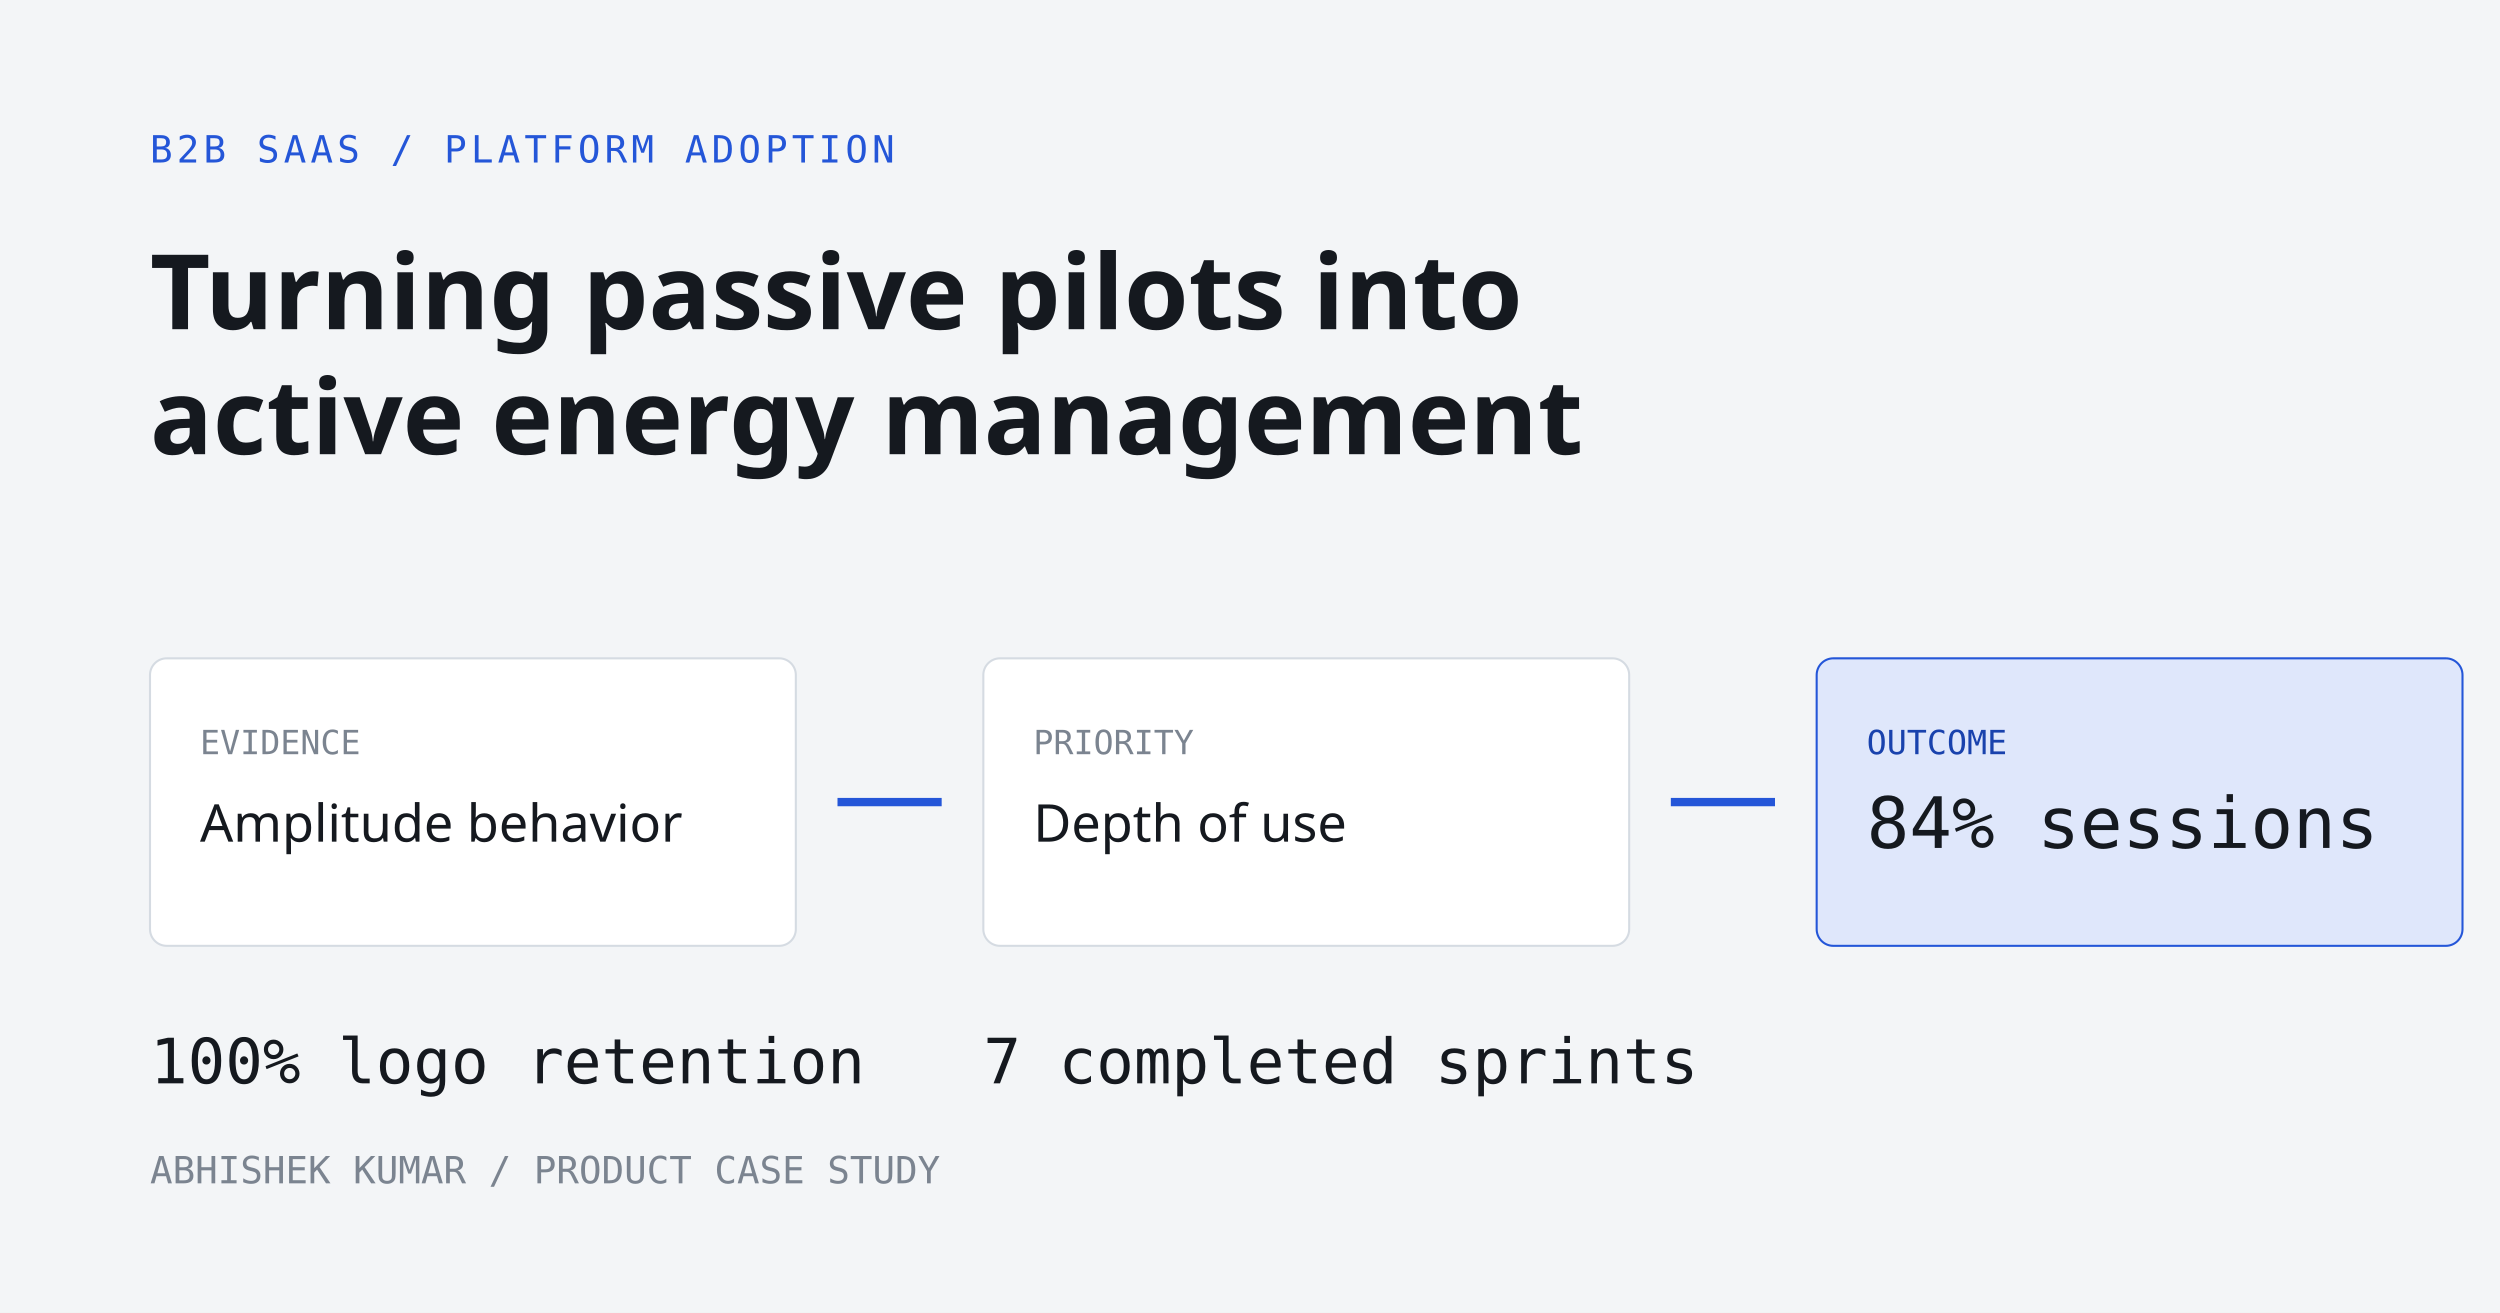
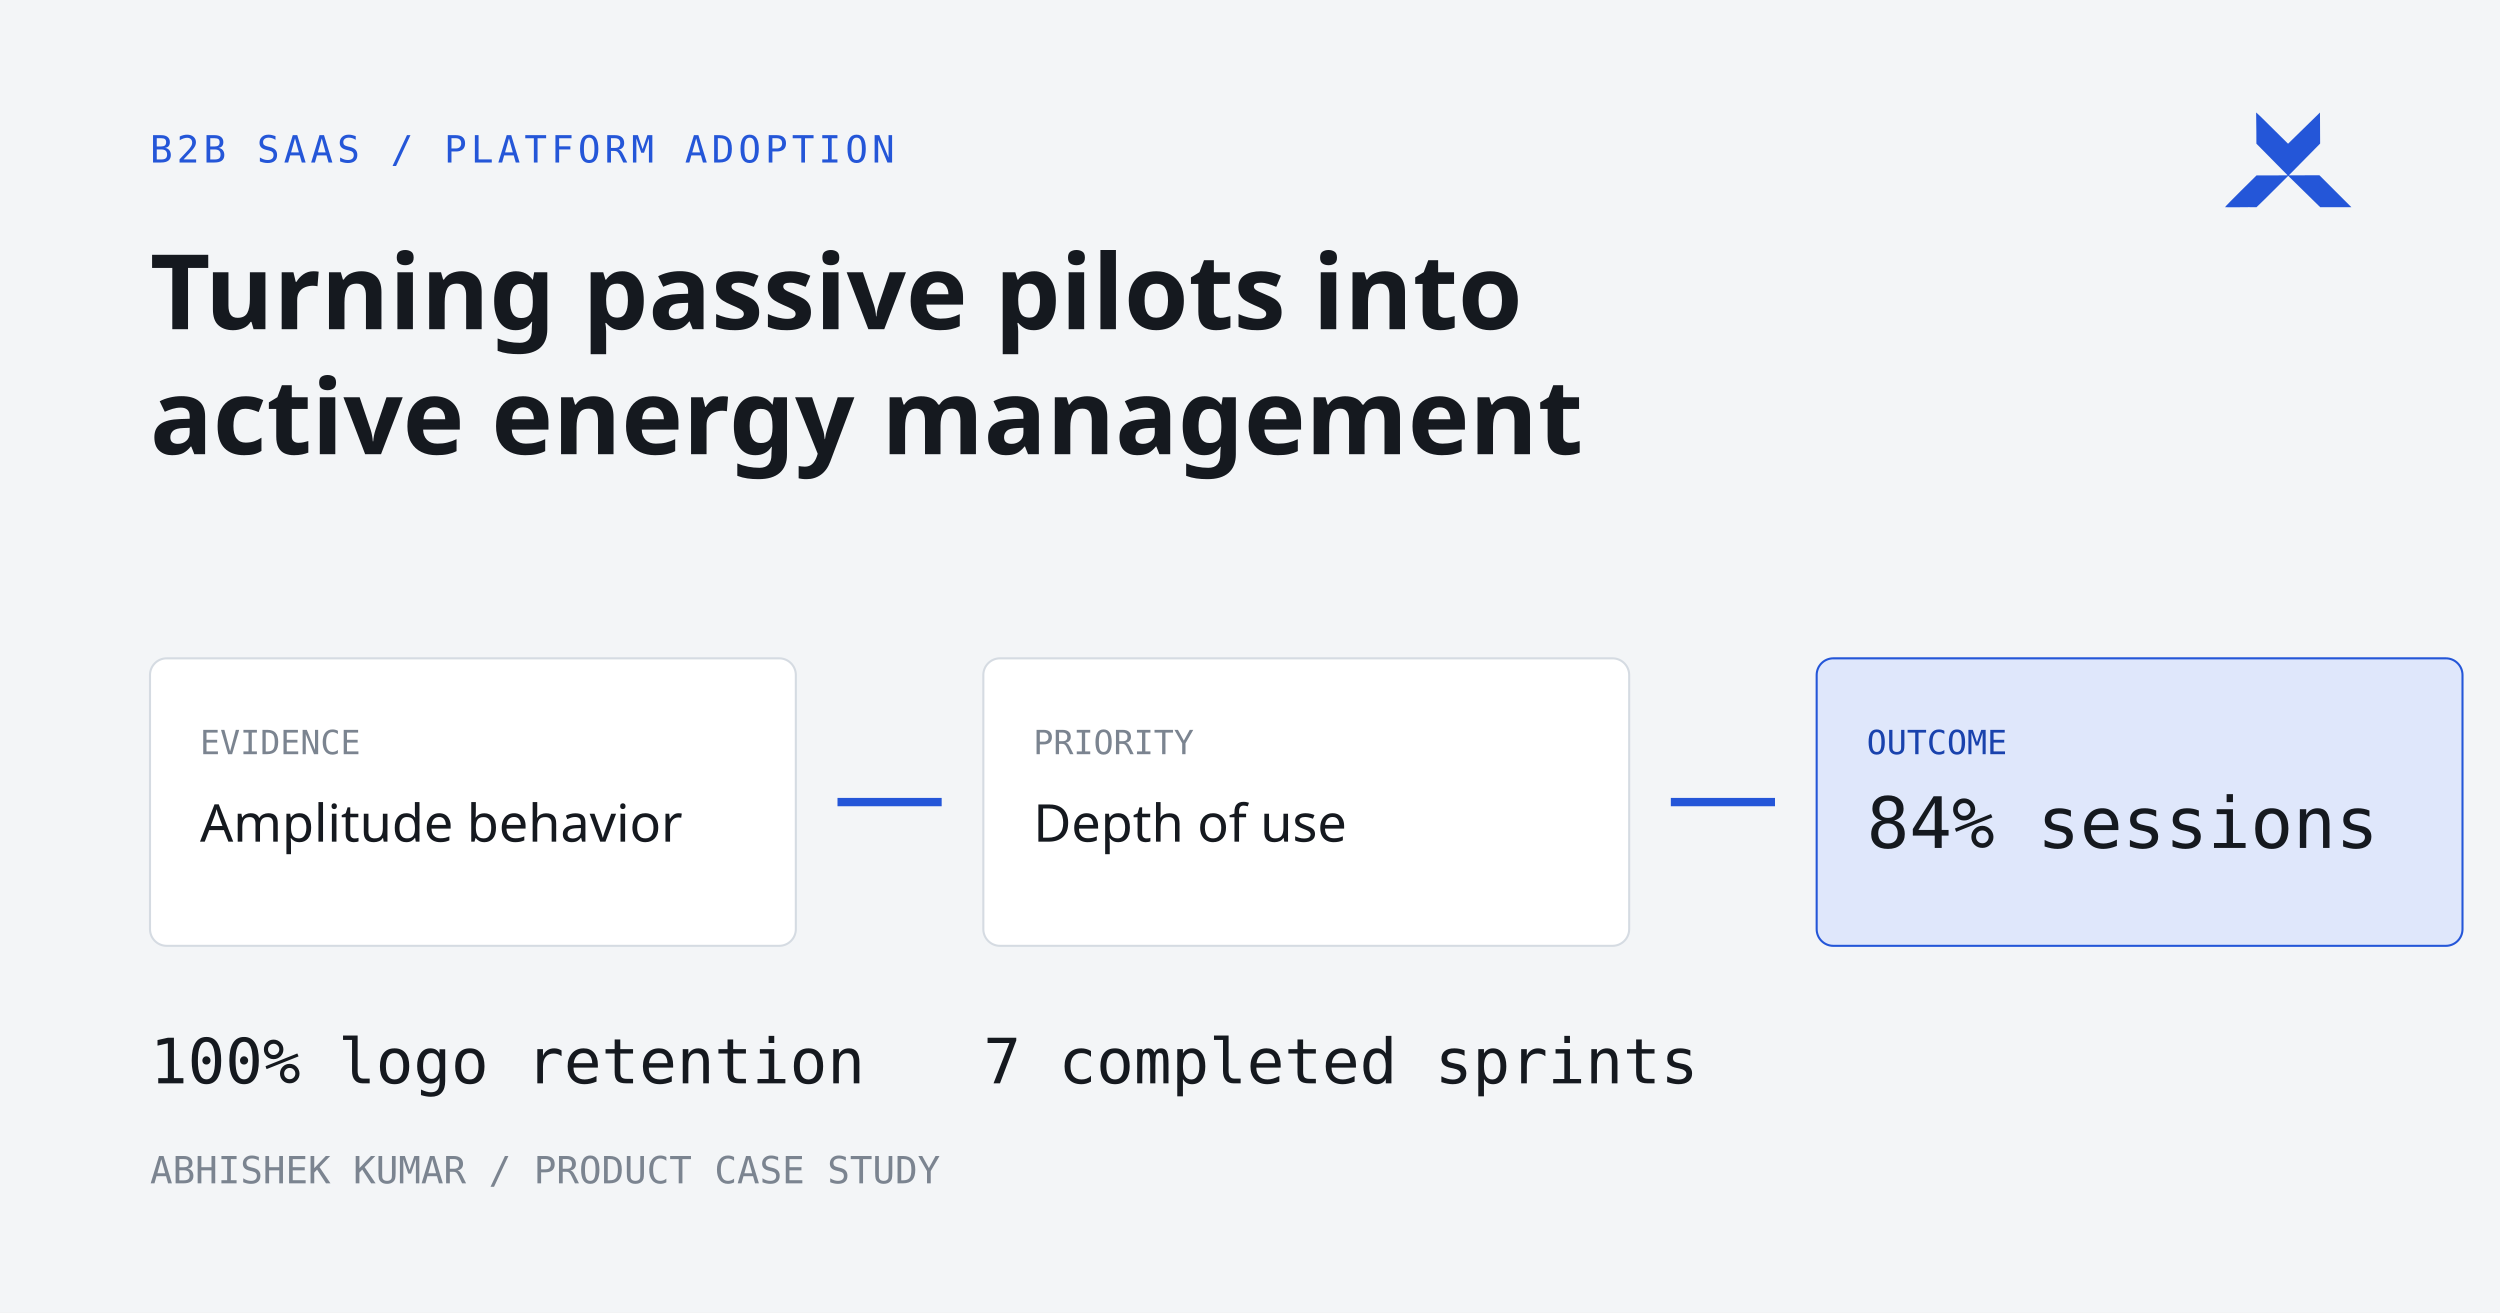
<svg xmlns="http://www.w3.org/2000/svg" viewBox="0 0 1200 630">
  <rect width="1200" height="630" fill="#f3f5f7" />
+   <g transform="translate(1068 54) scale(1.7)" fill="#2456d8">
+     <path d="M17.803 8.818 26.818 0l.043 8.773-8.835 8.965 8.641-.012 9.024 9.017h-8.806l-9.037-8.855c-2.974 2.901-5.937 5.999-8.955 8.855-2.899-.057-5.81.066-8.893 0 .037-.281 8.908-8.99 8.908-8.99l8.789-.003L8.864 8.803S8.858 2.489 8.792.119c-.002-.051.059-.09.059-.09l1.176 1.095 7.776 7.694Z" />
+   </g>
  <text x="72" y="78" fill="#2456d8" font-family="IBM Plex Mono, monospace" font-size="18" letter-spacing="2">B2B SAAS / PLATFORM ADOPTION</text>
  <text x="72" y="158" fill="#15191f" font-family="Manrope, sans-serif" font-size="50" font-weight="650">Turning passive pilots into</text>
  <text x="72" y="218" fill="#15191f" font-family="Manrope, sans-serif" font-size="50" font-weight="650">active energy management</text>
  <g transform="translate(72 316)">
    <rect width="310" height="138" rx="8" fill="#ffffff" stroke="#d5dbe2" />
    <text x="24" y="46" fill="#7b8490" font-family="IBM Plex Mono, monospace" font-size="16">EVIDENCE</text>
    <text x="24" y="88" fill="#15191f" font-family="Manrope, sans-serif" font-size="25">Amplitude behavior</text>
    <path d="M330 69H380" stroke="#2456d8" stroke-width="4" />
    <rect x="400" width="310" height="138" rx="8" fill="#ffffff" stroke="#d5dbe2" />
    <text x="424" y="46" fill="#7b8490" font-family="IBM Plex Mono, monospace" font-size="16">PRIORITY</text>
    <text x="424" y="88" fill="#15191f" font-family="Manrope, sans-serif" font-size="25">Depth of use</text>
    <path d="M730 69H780" stroke="#2456d8" stroke-width="4" />
    <rect x="800" width="310" height="138" rx="8" fill="#dfe7fb" stroke="#2456d8" />
    <text x="824" y="46" fill="#1942ad" font-family="IBM Plex Mono, monospace" font-size="16">OUTCOME</text>
    <text x="824" y="91" fill="#15191f" font-family="IBM Plex Mono, monospace" font-size="34">84% sessions</text>
  </g>
  <text x="72" y="520" fill="#15191f" font-family="IBM Plex Mono, monospace" font-size="30">100% logo retention</text>
  <text x="472" y="520" fill="#15191f" font-family="IBM Plex Mono, monospace" font-size="30">7 completed sprints</text>
  <text x="72" y="568" fill="#7b8490" font-family="IBM Plex Mono, monospace" font-size="18">ABHISHEK KUMAR / PRODUCT CASE STUDY</text>
</svg>
